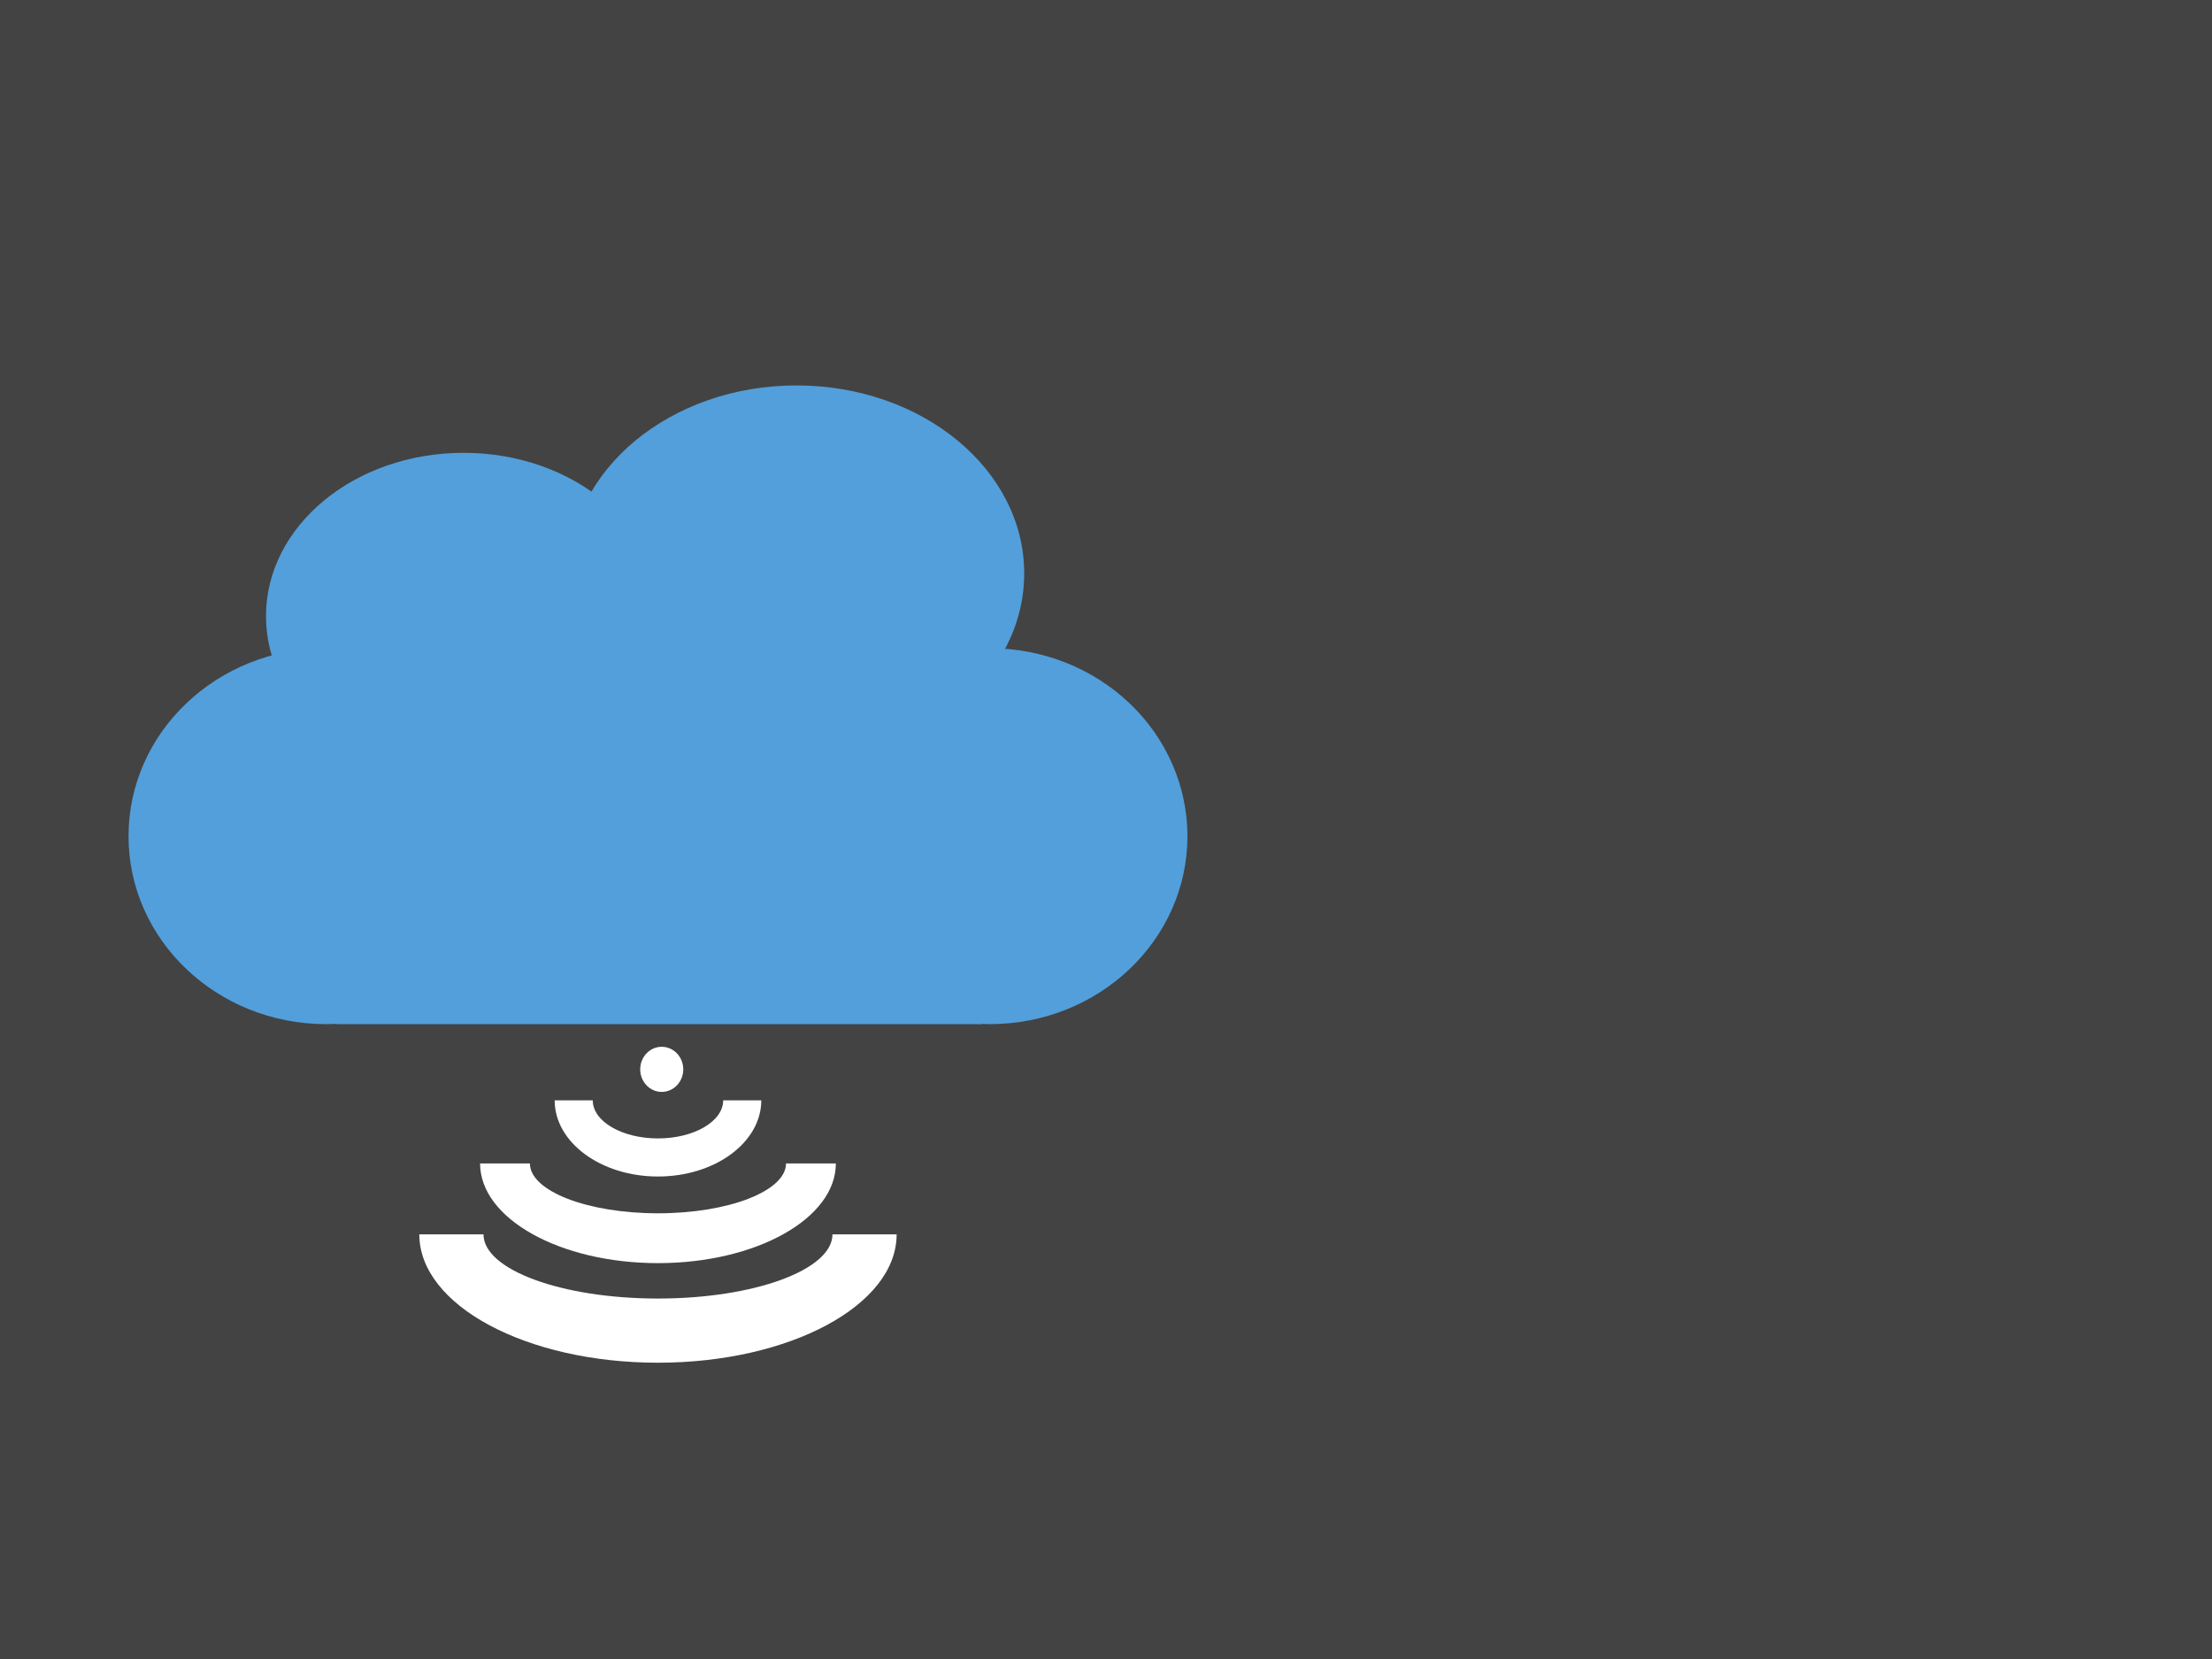
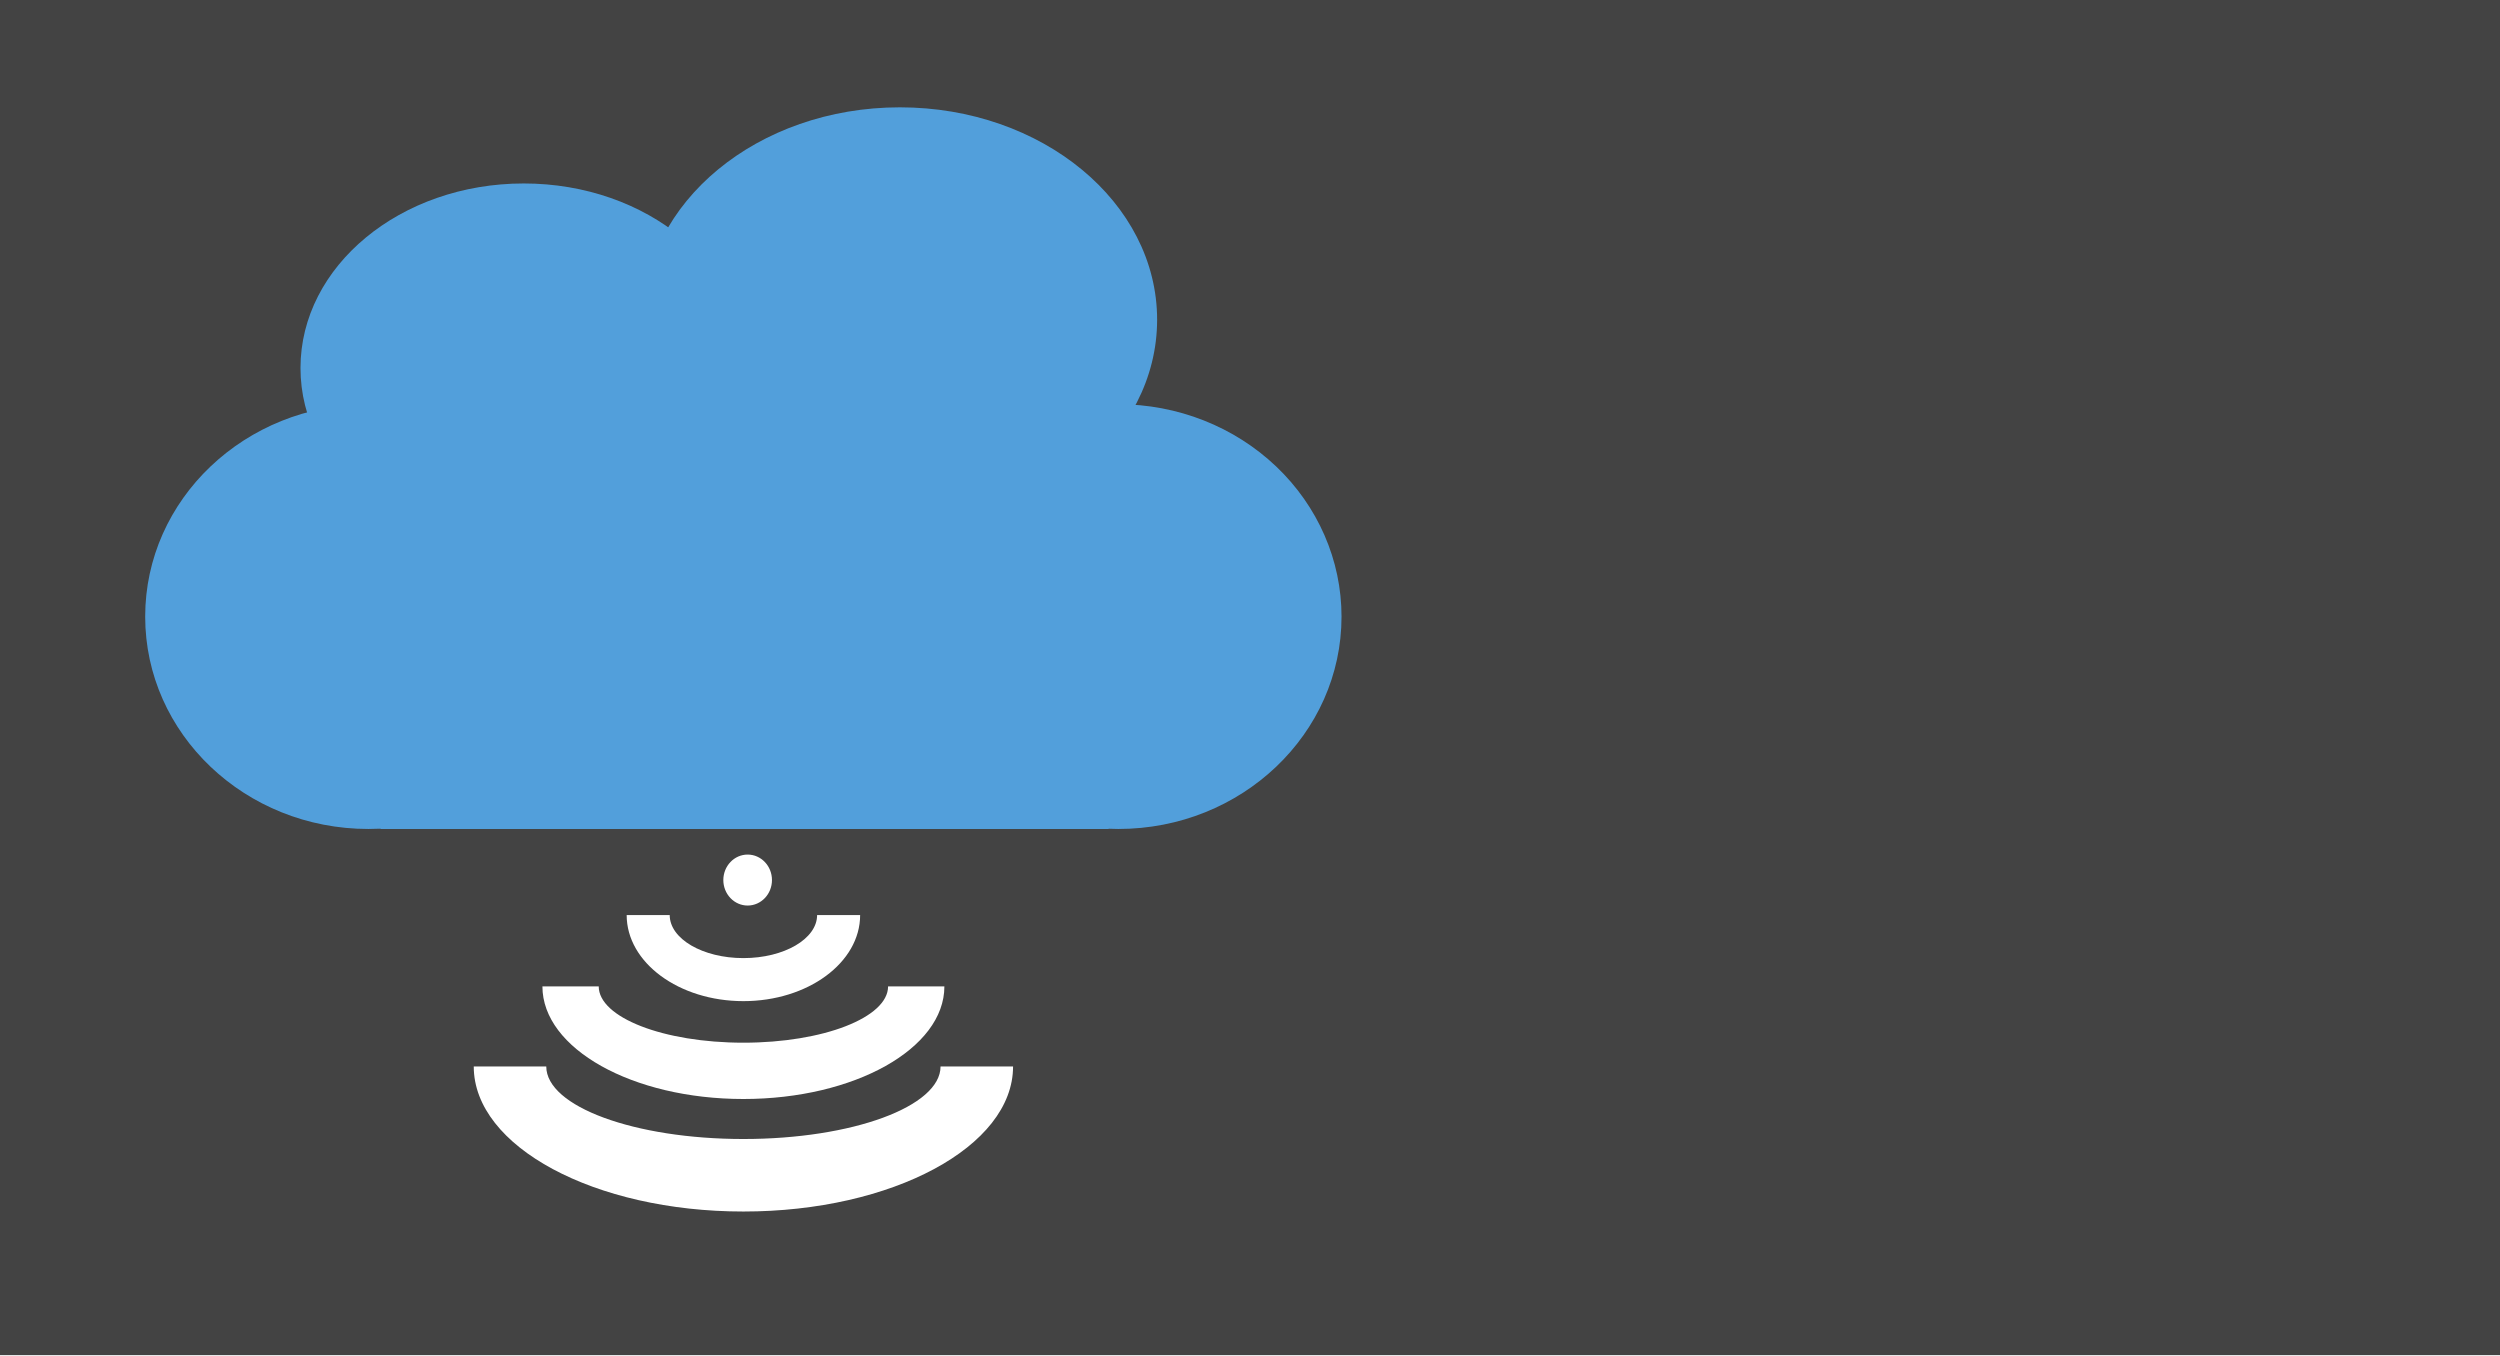
- <svg xmlns="http://www.w3.org/2000/svg" version="1.1" viewBox="0.0 0.0 960.0 720.0" fill="none" stroke="none" stroke-linecap="square" stroke-miterlimit="10">
+ <svg xmlns="http://www.w3.org/2000/svg" version="1.1" viewBox="0.0 0.0 960.302 520.504" fill="none" stroke="none" stroke-linecap="square" stroke-miterlimit="10">
  <clipPath id="p.0">
-     <path d="m0 0l960.0 0l0 720.0l-960.0 0l0 -720.0z" clip-rule="nonzero" />
+     <path d="m0 0l960.302 0l0 520.504l-960.302 0l0 -520.504z" clip-rule="nonzero" />
  </clipPath>
  <g clip-path="url(#p.0)">
-     <path fill="#000000" fill-opacity="0.0" d="m0 0l960.0 0l0 720.0l-960.0 0z" fill-rule="evenodd" />
-     <path fill="#434343" d="m-14.693 -1.341l1006.772 0l0 745.701l-1006.772 0z" fill-rule="evenodd" />
-     <path fill="#529fdb" d="m115.437 267.403l0 0c0 -39.148 38.399 -70.884 85.766 -70.884l0 0c47.367 0 85.766 31.736 85.766 70.884l0 0c0 39.148 -38.399 70.884 -85.766 70.884l0 0c-47.367 0 -85.766 -31.736 -85.766 -70.884z" fill-rule="evenodd" />
-     <path fill="#529fdb" d="m246.873 248.849l0 0c0 -45.054 44.241 -81.577 98.814 -81.577l0 0c54.573 0 98.814 36.523 98.814 81.577l0 0c0 45.054 -44.241 81.577 -98.814 81.577l0 0c-54.574 0 -98.814 -36.523 -98.814 -81.577z" fill-rule="evenodd" />
-     <path fill="#529fdb" d="m343.809 362.899l0 0c0 -45.054 38.399 -81.577 85.766 -81.577l0 0c22.747 0 44.562 8.595 60.646 23.893c16.084 15.299 25.12 36.048 25.12 57.683l0 0c0 45.054 -38.399 81.577 -85.766 81.577l0 0c-47.367 0 -85.766 -36.523 -85.766 -81.577z" fill-rule="evenodd" />
-     <path fill="#529fdb" d="m55.777 362.899l0 0c0 -45.054 38.399 -81.577 85.766 -81.577l0 0c22.747 0 44.562 8.595 60.646 23.893c16.084 15.299 25.12 36.048 25.12 57.683l0 0c0 45.054 -38.399 81.577 -85.766 81.577l0 0c-47.367 0 -85.766 -36.523 -85.766 -81.577z" fill-rule="evenodd" />
-     <path fill="#529fdb" d="m146.199 356.674l279.661 0l0 87.807l-279.661 0z" fill-rule="evenodd" />
-     <path fill="#529fdb" d="m154.119 294.464l279.661 0l0 87.807l-279.661 0z" fill-rule="evenodd" />
-     <path fill="#ffffff" d="m389.138 535.706l0 0c0 30.767 -46.374 55.708 -103.58 55.708c-57.206 0 -103.58 -24.941 -103.58 -55.708l27.854 0c0 15.383 33.904 27.854 75.726 27.854c41.822 0 75.726 -12.471 75.726 -27.854z" fill-rule="evenodd" />
-     <path fill="#ffffff" d="m362.758 504.939l0 0c0 23.89 -34.565 43.256 -77.202 43.256c-42.638 0 -77.202 -19.366 -77.202 -43.256l21.628 0c0 11.945 24.881 21.628 55.574 21.628c30.693 0 55.574 -9.683 55.574 -21.628z" fill-rule="evenodd" />
-     <path fill="#ffffff" d="m330.396 477.541l0 0c0 18.259 -20.075 33.061 -44.839 33.061c-24.764 0 -44.839 -14.802 -44.839 -33.061l16.53 0c0 9.13 12.674 16.53 28.309 16.53c15.635 0 28.309 -7.401 28.309 -16.53z" fill-rule="evenodd" />
-     <path fill="#ffffff" d="m296.529 464.093l0 0c0 5.407 -4.182 9.791 -9.342 9.791l0 0c-2.478 0 -4.854 -1.032 -6.605 -2.868c-1.752 -1.836 -2.736 -4.326 -2.736 -6.923l0 0c0 -5.407 4.182 -9.791 9.341 -9.791l0 0c5.159 0 9.342 4.383 9.342 9.791z" fill-rule="evenodd" />
+     <path fill="#000000" fill-opacity="0.0" d="m0 0l960.302 0l0 520.504l-960.302 0z" fill-rule="evenodd" />
+     <path fill="#434343" d="m-30.105 -9.068l1023.055 0l0 536.787l-1023.055 0z" fill-rule="evenodd" />
+     <path fill="#529fdb" d="m115.427 141.357l0 0c0 -39.148 38.397 -70.884 85.761 -70.884l0 0c47.365 0 85.761 31.736 85.761 70.884l0 0c0 39.148 -38.397 70.884 -85.761 70.884l0 0c-47.365 0 -85.761 -31.736 -85.761 -70.884z" fill-rule="evenodd" />
+     <path fill="#529fdb" d="m246.856 122.803l0 0c0 -45.053 44.238 -81.576 98.809 -81.576l0 0c54.57 0 98.809 36.523 98.809 81.576l0 0c0 45.053 -44.238 81.576 -98.809 81.576l0 0c-54.57 0 -98.809 -36.523 -98.809 -81.576z" fill-rule="evenodd" />
+     <path fill="#529fdb" d="m343.786 236.851l0 0c0 -45.053 38.397 -81.576 85.761 -81.576l0 0c22.745 0 44.559 8.595 60.642 23.893c16.083 15.298 25.119 36.048 25.119 57.683l0 0c0 45.053 -38.397 81.576 -85.761 81.576l0 0c-47.365 0 -85.761 -36.523 -85.761 -81.576z" fill-rule="evenodd" />
+     <path fill="#529fdb" d="m55.77 236.851l0 0c0 -45.053 38.397 -81.576 85.761 -81.576l0 0c22.745 0 44.559 8.595 60.642 23.893c16.083 15.298 25.119 36.048 25.119 57.683l0 0c0 45.053 -38.397 81.576 -85.761 81.576l0 0c-47.365 0 -85.761 -36.523 -85.761 -81.576z" fill-rule="evenodd" />
+     <path fill="#529fdb" d="m146.187 230.626l279.646 0l0 87.806l-279.646 0z" fill-rule="evenodd" />
+     <path fill="#529fdb" d="m154.107 168.417l279.646 0l0 87.806l-279.646 0z" fill-rule="evenodd" />
+     <path fill="#ffffff" d="m389.138 409.662l0 0c0 30.767 -46.374 55.708 -103.58 55.708c-57.206 0 -103.58 -24.941 -103.58 -55.708l27.854 0c0 15.383 33.904 27.854 75.726 27.854c41.822 0 75.726 -12.471 75.726 -27.854z" fill-rule="evenodd" />
+     <path fill="#ffffff" d="m362.758 378.894l0 0c0 23.89 -34.565 43.256 -77.202 43.256c-42.638 0 -77.202 -19.366 -77.202 -43.256l21.628 0c0 11.945 24.881 21.628 55.574 21.628c30.693 0 55.574 -9.683 55.574 -21.628z" fill-rule="evenodd" />
+     <path fill="#ffffff" d="m330.396 351.497l0 0c0 18.259 -20.075 33.061 -44.839 33.061c-24.764 0 -44.839 -14.802 -44.839 -33.061l16.53 0c0 9.13 12.674 16.53 28.309 16.53c15.635 0 28.309 -7.401 28.309 -16.53z" fill-rule="evenodd" />
+     <path fill="#ffffff" d="m296.529 338.048l0 0c0 5.407 -4.182 9.791 -9.342 9.791l0 0c-2.478 0 -4.854 -1.032 -6.605 -2.868c-1.752 -1.836 -2.736 -4.326 -2.736 -6.923l0 0c0 -5.407 4.182 -9.791 9.341 -9.791l0 0c5.159 0 9.342 4.383 9.342 9.791z" fill-rule="evenodd" />
  </g>
</svg>
